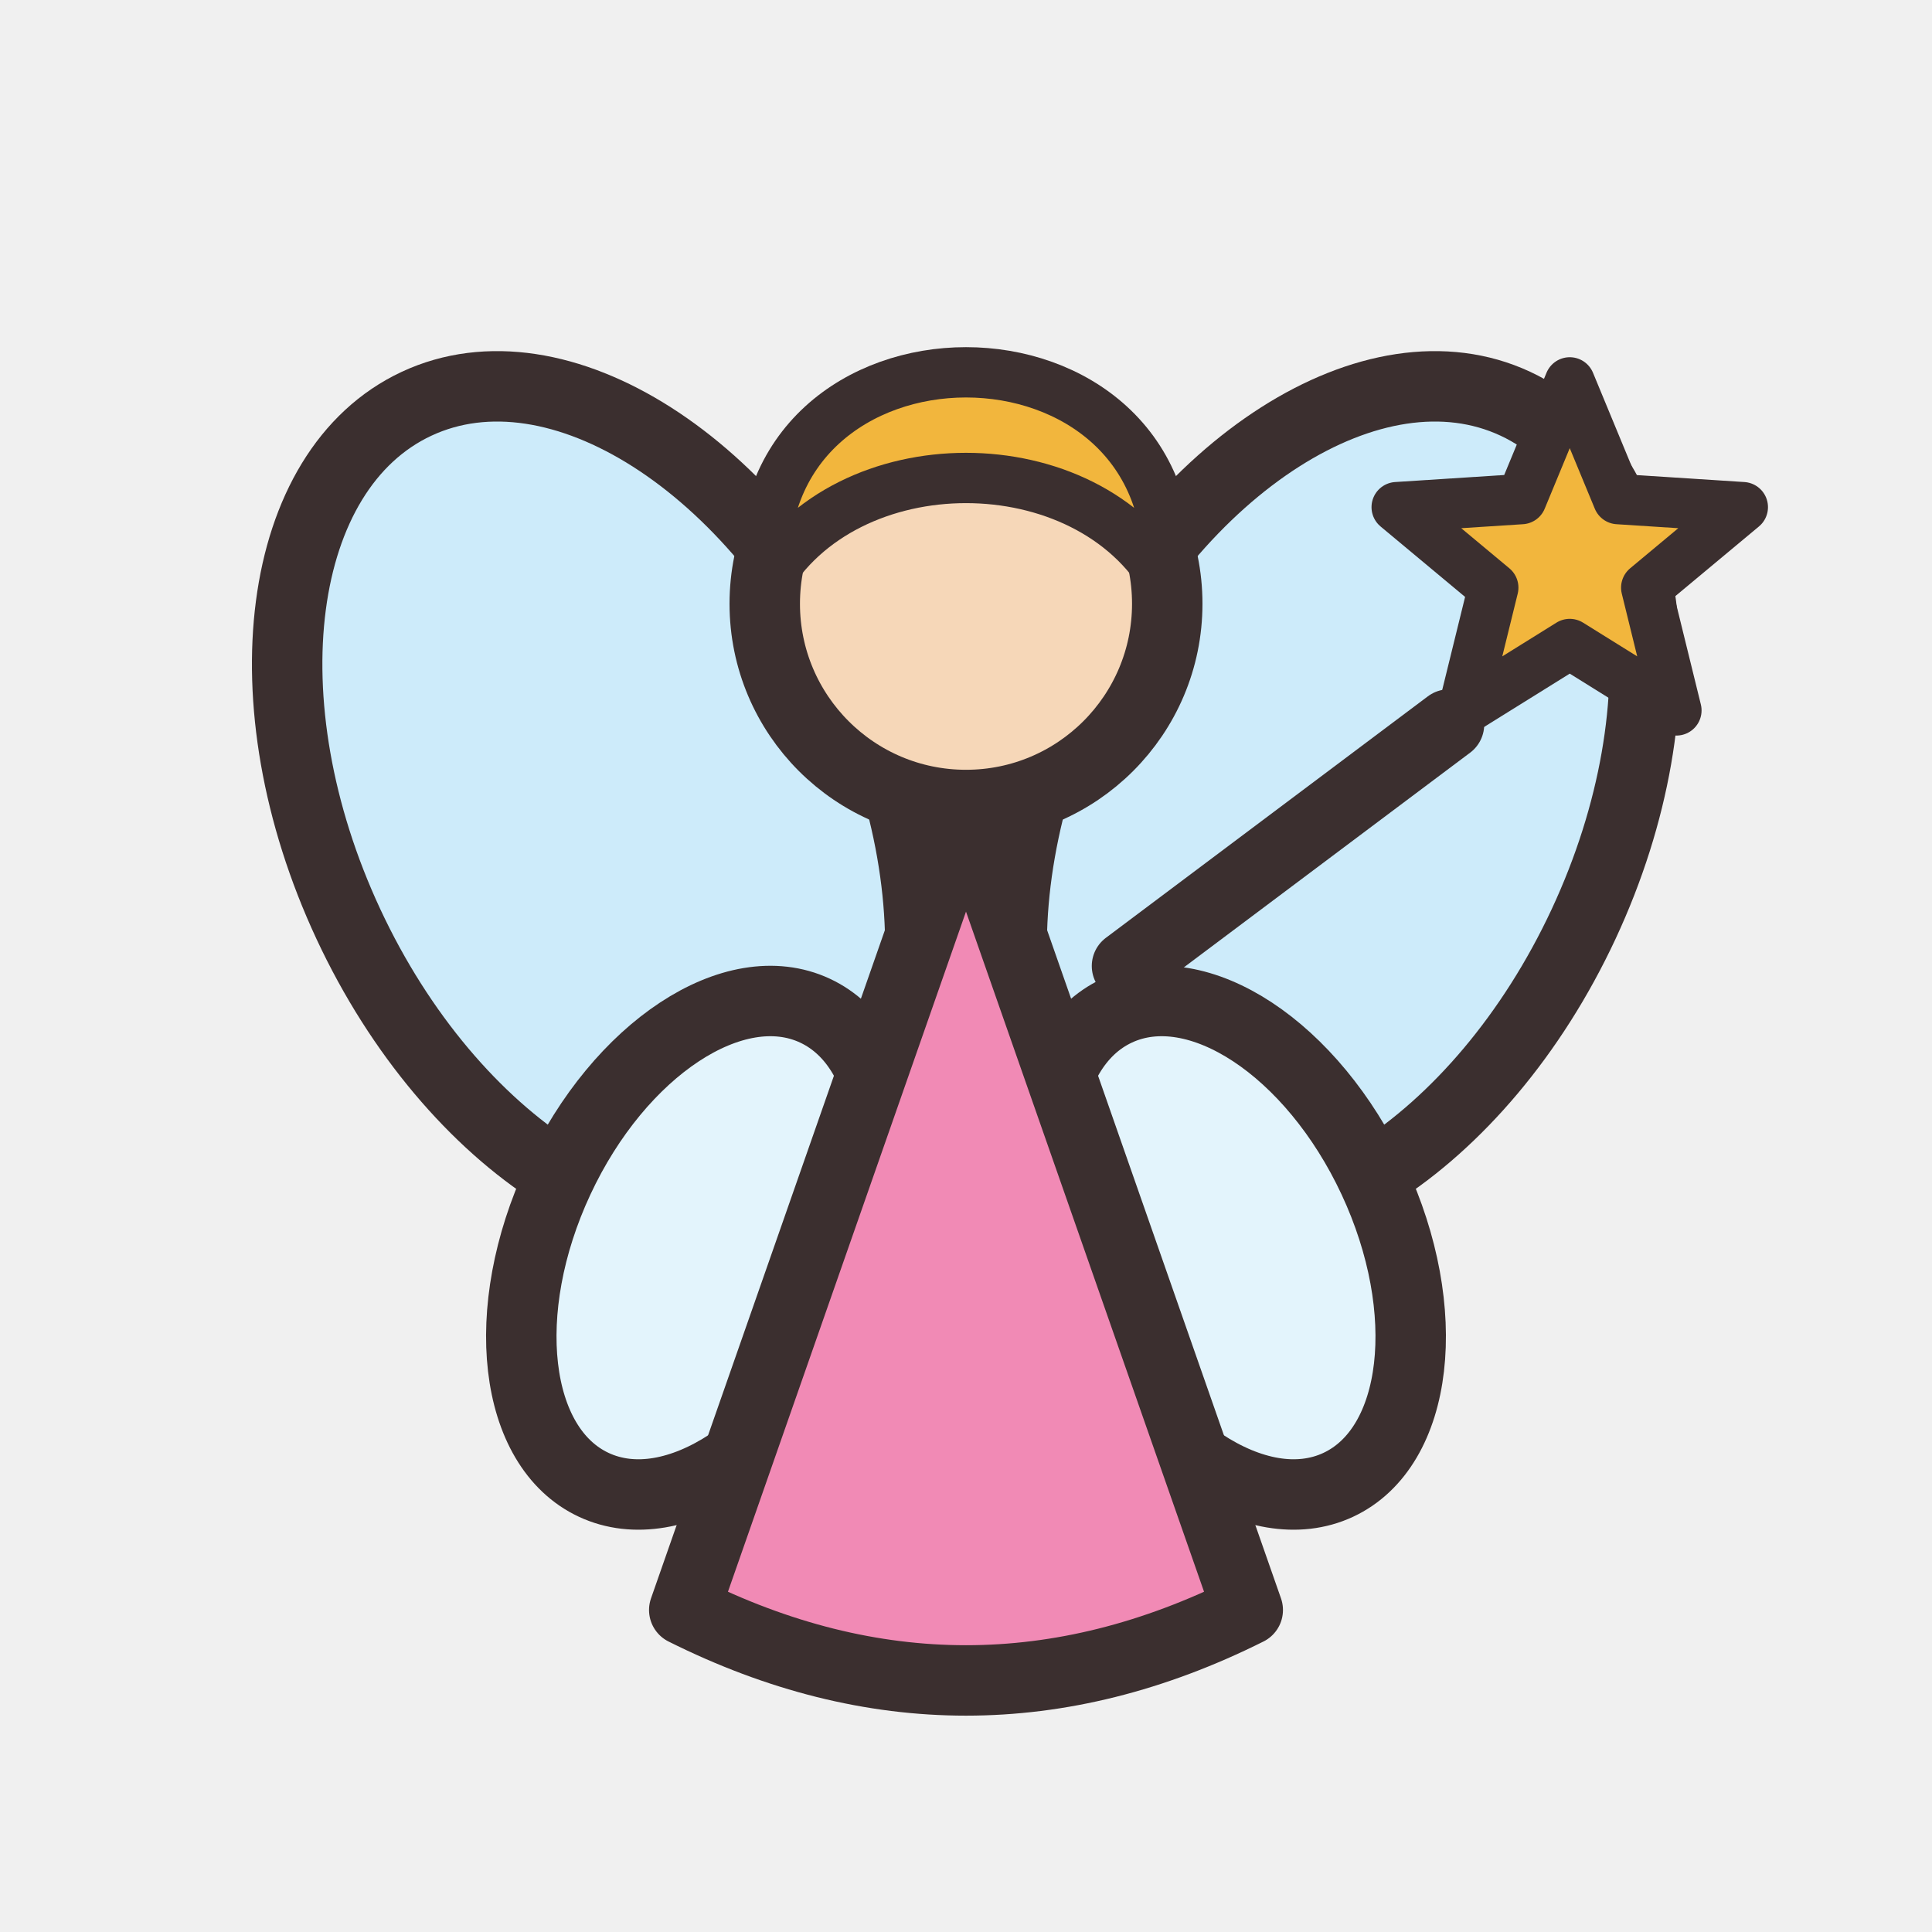
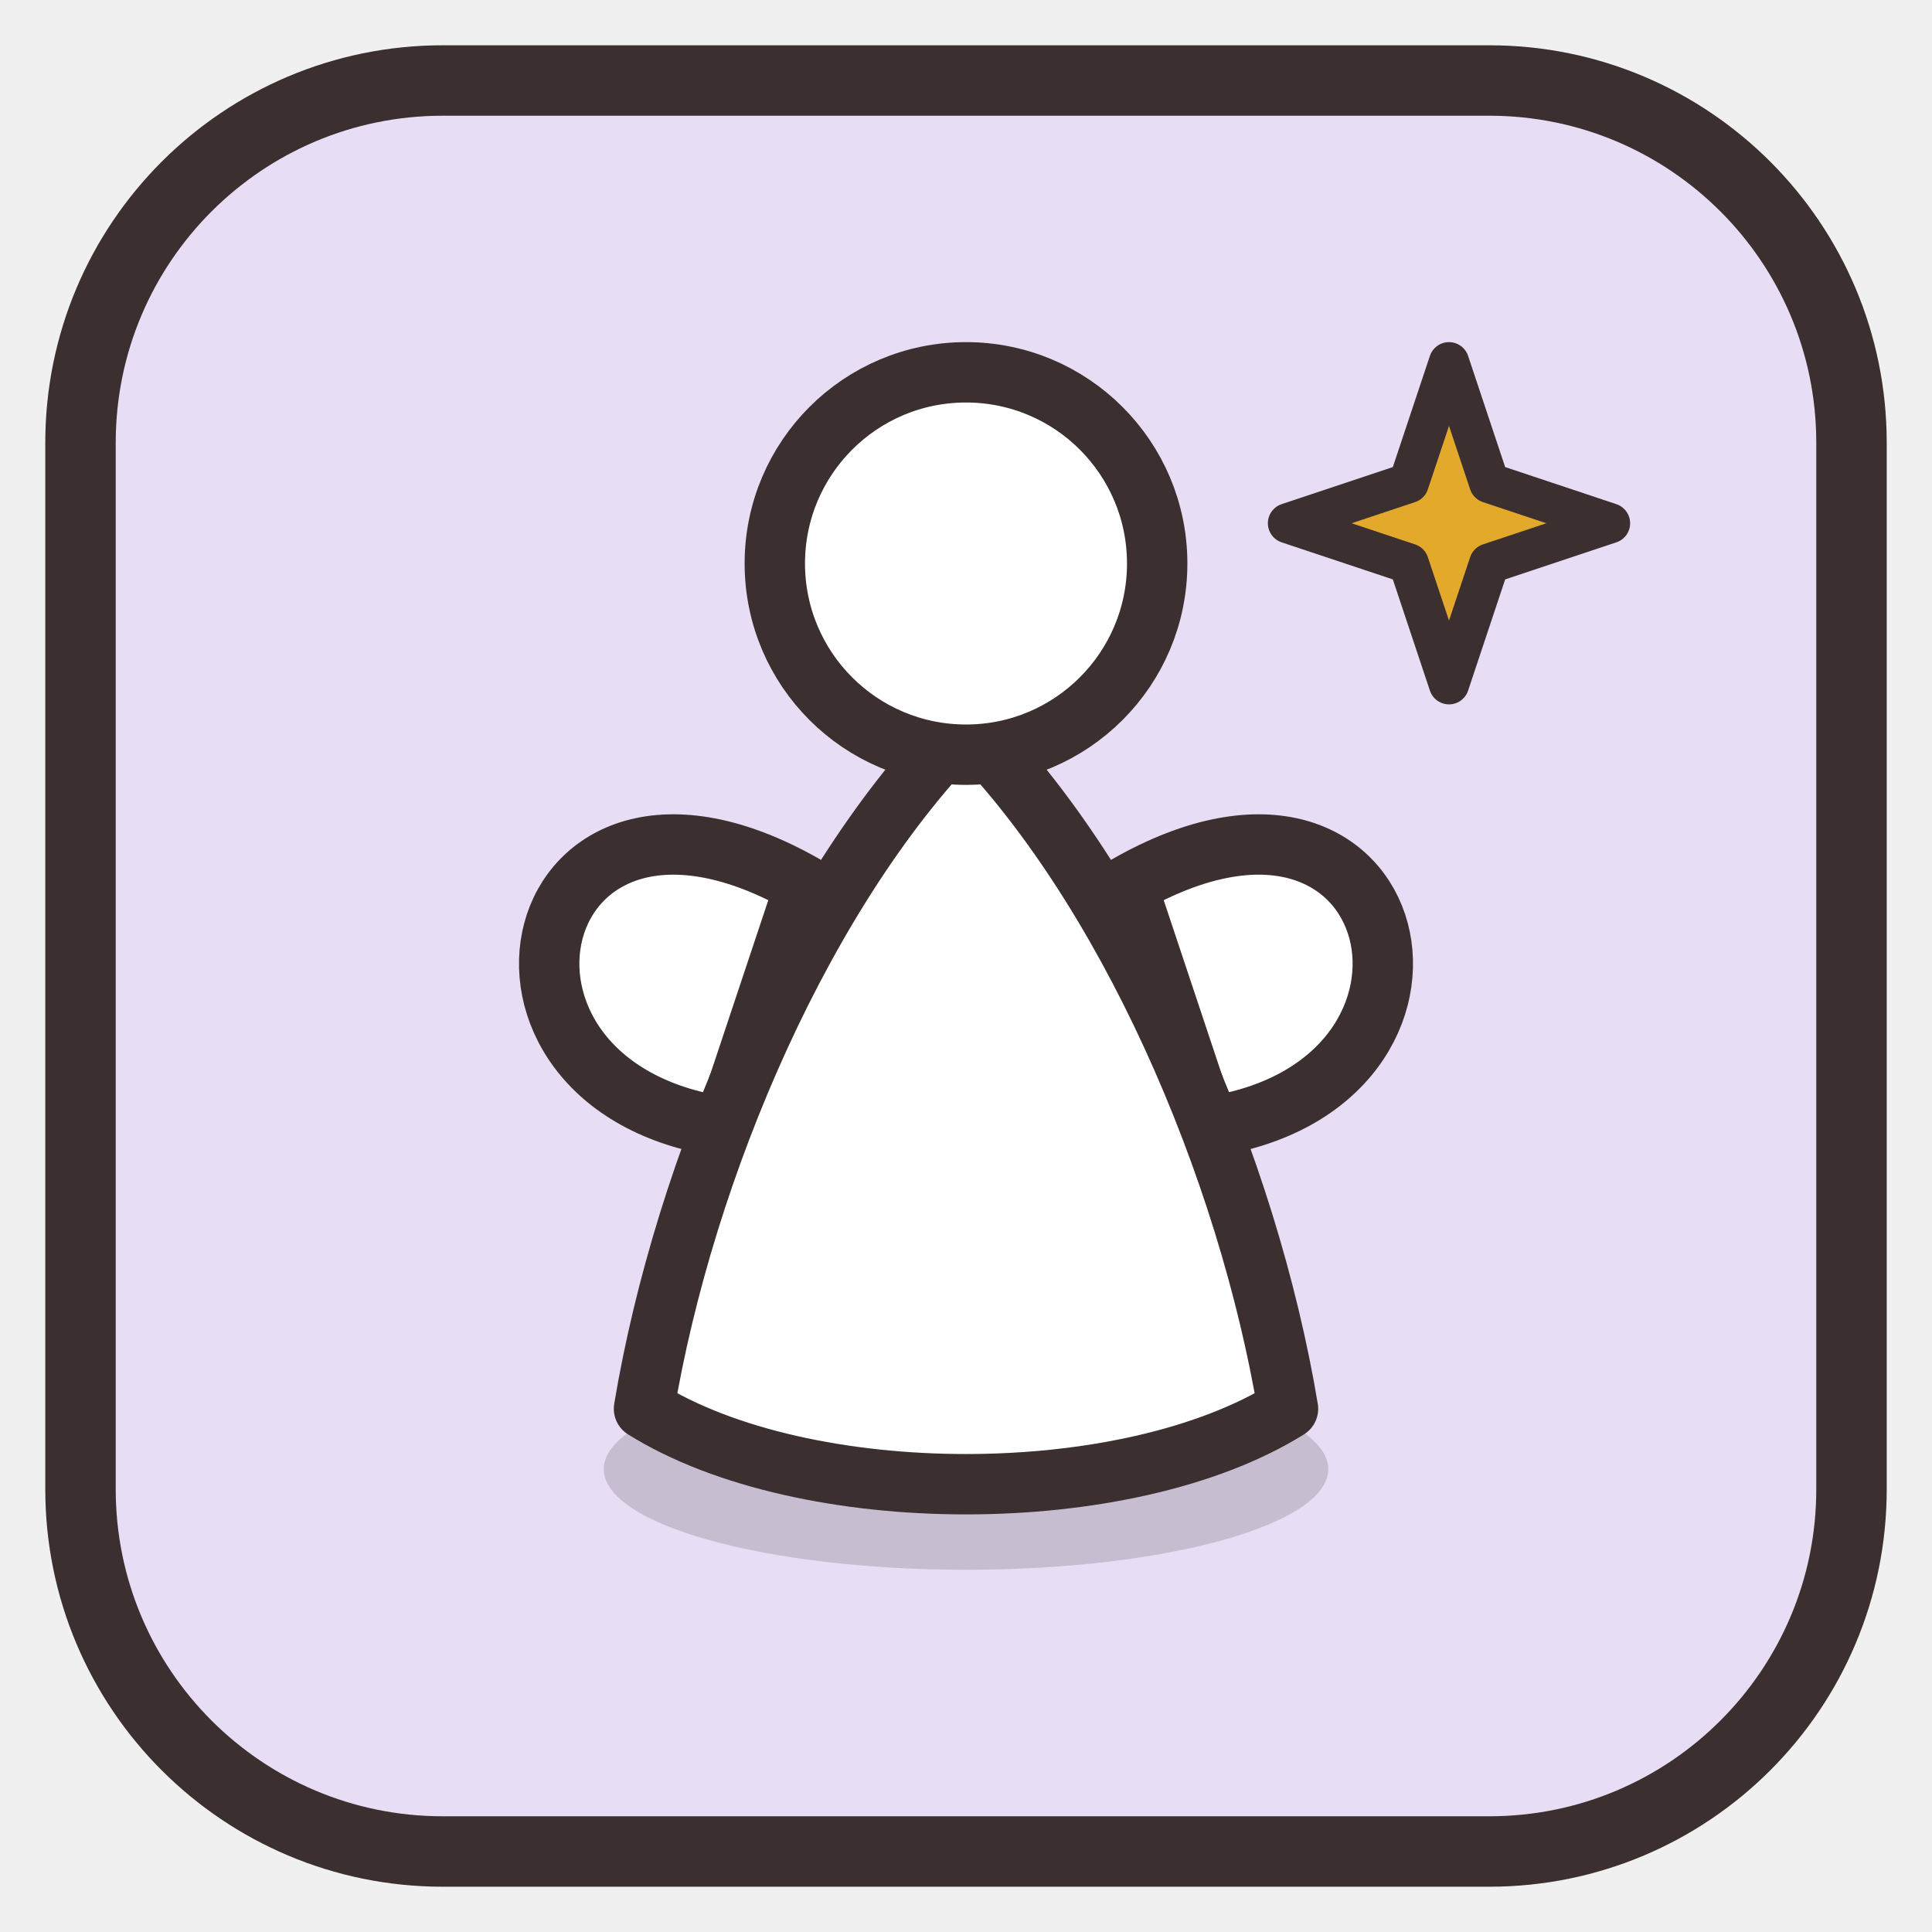
<svg xmlns="http://www.w3.org/2000/svg" width="96" height="96" viewBox="0 0 96 96">
-   <g fill="none" stroke="#3B2F2F" stroke-width="3.5" stroke-linejoin="round" stroke-linecap="round">
-     <ellipse cx="30" cy="40" rx="14" ry="22" transform="rotate(-25 30 40)" fill="#CDEBFA" />
-     <ellipse cx="66" cy="40" rx="14" ry="22" transform="rotate(25 66 40)" fill="#CDEBFA" />
-     <ellipse cx="35" cy="62" rx="8" ry="13" transform="rotate(25 35 62)" fill="#E3F4FC" />
-     <ellipse cx="61" cy="62" rx="8" ry="13" transform="rotate(-25 61 62)" fill="#E3F4FC" />
-     <path d="M48 40 L34 80 Q48 87 62 80 Z" fill="#F18AB5" />
-     <path d="M56 48 L72 36" />
-     <circle cx="48" cy="30" r="10" fill="#F6D7B8" />
-     <path d="M38 29 C37 15 59 15 58 29 C54 22 42 22 38 29 Z" fill="#F2B63D" stroke-width="2.5" />
-     <polygon points="78.0,19.0 80.4,24.8 86.6,25.2 81.8,29.2 83.3,35.3 78.0,32.0 72.7,35.3 74.2,29.2 69.4,25.2 75.6,24.8" fill="#F2B63D" stroke-width="2.5" />
+   <defs>
+     <clipPath id="t">
+       <rect x="4" y="4" width="88" height="88" rx="18" />
+     </clipPath>
+   </defs>
+   <rect x="4" y="4" width="88" height="88" rx="18" fill="#E7DDF4" />
+   <g clip-path="url(#t)" />
+   <g fill="none" stroke="#3B2F2F" stroke-width="3" stroke-linejoin="round" stroke-linecap="round">
+     <ellipse cx="48" cy="73" rx="18" ry="5" fill="#3B2F2F" fill-opacity=".18" stroke="none" />
+     <path d="M40 44 C26 36 22 54 36 56 Z" fill="#fff" />
+     <path d="M56 44 C70 36 74 54 60 56 Z" fill="#fff" />
+     <path d="M48 36 C40 44 34 58 32 70 C40 75 56 75 64 70 C62 58 56 44 48 36 Z" fill="#fff" />
+     <circle cx="48" cy="28" r="9.5" fill="#fff" />
+     <path d="M72 18 L74 24 L80 26 L74 28 L72 34 L70 28 L64 26 L70 24 Z" fill="#E3A92B" stroke-width="2" />
  </g>
+   <rect x="4" y="4" width="88" height="88" rx="18" fill="none" stroke="#3B2F2F" stroke-width="3.5" />
</svg>
